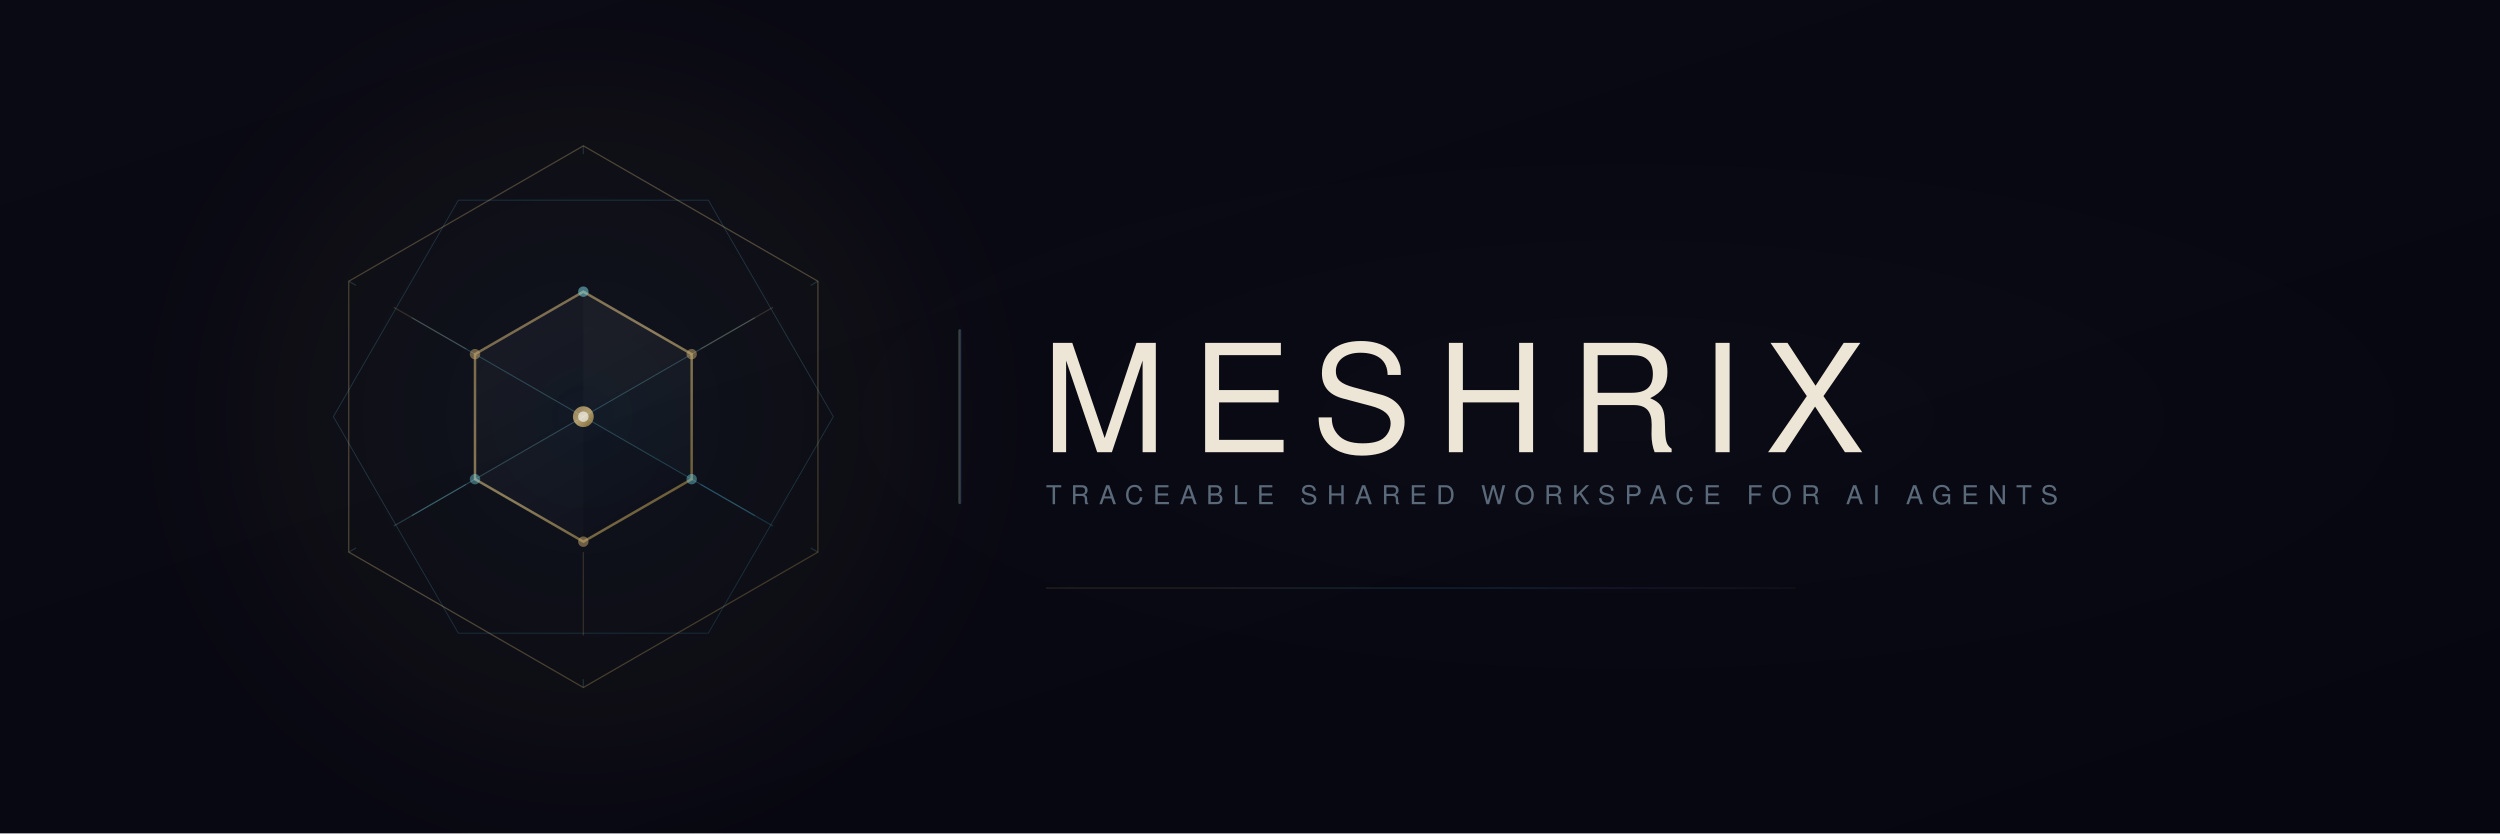
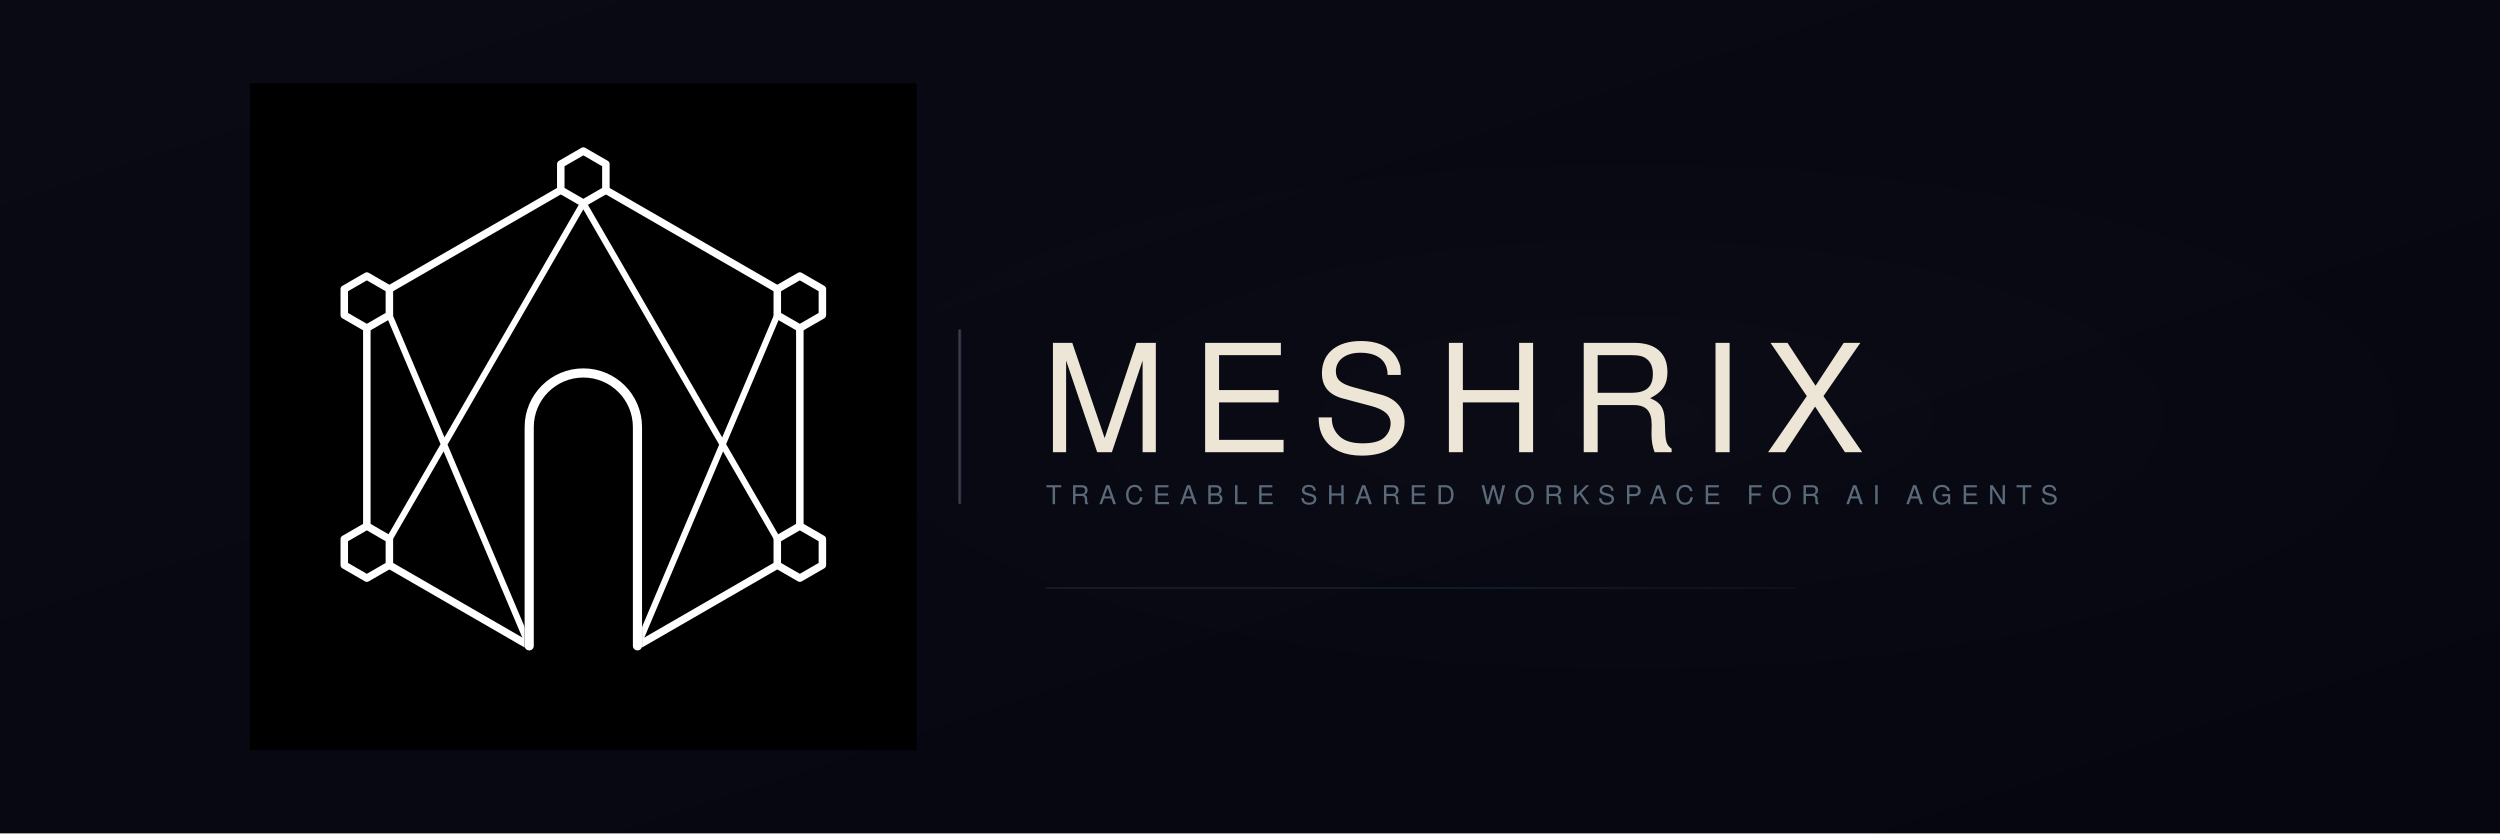
<svg xmlns="http://www.w3.org/2000/svg" viewBox="0 0 1200 400" width="1200" height="400" role="img" aria-label="Meshrix.js — Traceable Shared Workspace for AI Agents">
  <defs>
    <linearGradient id="bg" x1="0" y1="0" x2="1" y2="1">
      <stop offset="0%" stop-color="#0a0a14" />
      <stop offset="100%" stop-color="#060610" />
-     </linearGradient>
-     <linearGradient id="gold" x1="0" y1="0" x2="1" y2="1">
-       <stop offset="0%" stop-color="#c9a96e" />
-       <stop offset="50%" stop-color="#f0d28c" />
-       <stop offset="100%" stop-color="#a8893a" />
-     </linearGradient>
-     <linearGradient id="ice" x1="0" y1="0" x2="1" y2="1">
-       <stop offset="0%" stop-color="#4fc3f7" />
-       <stop offset="50%" stop-color="#80deea" />
-       <stop offset="100%" stop-color="#26a8d8" />
    </linearGradient>
    <linearGradient id="prism" x1="0" y1="0" x2="1" y2="0">
      <stop offset="0%" stop-color="#c9a96e" stop-opacity="0.8" />
      <stop offset="20%" stop-color="#f0d28c" stop-opacity="0.6" />
      <stop offset="40%" stop-color="#80deea" stop-opacity="0.7" />
      <stop offset="60%" stop-color="#4fc3f7" stop-opacity="0.8" />
      <stop offset="80%" stop-color="#a78bfa" stop-opacity="0.5" />
      <stop offset="100%" stop-color="#c9a96e" stop-opacity="0.3" />
    </linearGradient>
-     <linearGradient id="facet" x1="0" y1="0" x2="0.5" y2="1">
-       <stop offset="0%" stop-color="#ffffff" stop-opacity="0.08" />
-       <stop offset="100%" stop-color="#ffffff" stop-opacity="0" />
-     </linearGradient>
-     <radialGradient id="crystalGlow" cx="0.5" cy="0.5" r="0.5">
-       <stop offset="0%" stop-color="#4fc3f7" stop-opacity="0.06" />
-       <stop offset="60%" stop-color="#c9a96e" stop-opacity="0.03" />
-       <stop offset="100%" stop-color="#000000" stop-opacity="0" />
-     </radialGradient>
    <radialGradient id="textGlow" cx="0.65" cy="0.5" r="0.35">
      <stop offset="0%" stop-color="#ffffff" stop-opacity="0.015" />
      <stop offset="100%" stop-color="#ffffff" stop-opacity="0" />
    </radialGradient>
  </defs>
  <rect width="1200" height="400" fill="url(#bg)" />
-   <circle cx="280" cy="200" r="240" fill="url(#crystalGlow)" />
  <rect width="1200" height="400" fill="url(#textGlow)" />
-   <g transform="translate(280,200)">
-     <polygon points="0,-130 112.6,-65 112.6,65 0,130 -112.6,65 -112.6,-65" fill="none" stroke="url(#gold)" stroke-width="0.6" opacity="0.3" />
-     <polygon points="0,-120 103.9,-60 103.9,60 0,120 -103.9,60 -103.9,-60" fill="none" stroke="url(#ice)" stroke-width="0.4" opacity="0.2" transform="rotate(30)" />
-     <line x1="0" y1="-95" x2="0" y2="95" stroke="url(#ice)" stroke-width="0.5" opacity="0.25" />
-     <line x1="-82.3" y1="-47.5" x2="82.3" y2="47.5" stroke="url(#ice)" stroke-width="0.5" opacity="0.25" />
-     <line x1="-82.3" y1="47.5" x2="82.3" y2="-47.5" stroke="url(#ice)" stroke-width="0.5" opacity="0.25" />
-     <polygon points="0,-60 52,-30 52,30 0,60 -52,30 -52,-30" fill="url(#facet)" stroke="url(#gold)" stroke-width="1.2" opacity="0.55" />
-     <polygon points="0,-60 52,-30 0,0" fill="#ffffff" opacity="0.02" />
-     <polygon points="52,-30 52,30 0,0" fill="#4fc3f7" opacity="0.02" />
-     <polygon points="0,60 -52,30 0,0" fill="#ffffff" opacity="0.015" />
-     <circle cx="0" cy="-60" r="2.5" fill="#80deea" opacity="0.5" />
-     <circle cx="52" cy="-30" r="2.5" fill="#c9a96e" opacity="0.5" />
-     <circle cx="52" cy="30" r="2.5" fill="#80deea" opacity="0.4" />
-     <circle cx="0" cy="60" r="2.5" fill="#c9a96e" opacity="0.5" />
-     <circle cx="-52" cy="30" r="2.5" fill="#80deea" opacity="0.4" />
-     <circle cx="-52" cy="-30" r="2.5" fill="#c9a96e" opacity="0.5" />
-     <circle r="5" fill="url(#gold)" opacity="0.7" />
-     <circle r="2.5" fill="#ffffff" opacity="0.6" />
-     <line x1="0" y1="-65" x2="0" y2="-105" stroke="url(#ice)" stroke-width="0.6" opacity="0.2" />
-     <line x1="56.3" y1="-32.5" x2="91" y2="-52.5" stroke="#c9a96e" stroke-width="0.6" opacity="0.2" />
-     <line x1="56.3" y1="32.5" x2="91" y2="52.5" stroke="url(#ice)" stroke-width="0.6" opacity="0.2" />
-     <line x1="0" y1="65" x2="0" y2="105" stroke="#c9a96e" stroke-width="0.6" opacity="0.2" />
-     <line x1="-56.3" y1="32.5" x2="-91" y2="52.5" stroke="url(#ice)" stroke-width="0.6" opacity="0.2" />
-     <line x1="-56.3" y1="-32.5" x2="-91" y2="-52.5" stroke="#c9a96e" stroke-width="0.6" opacity="0.2" />
-     <g opacity="0.15" stroke="#80deea" stroke-width="0.6">
-       <line x1="0" y1="-126" x2="0" y2="-130" />
-       <line x1="0" y1="126" x2="0" y2="130" />
-       <line x1="-109.1" y1="-63" x2="-112.6" y2="-65" />
-       <line x1="109.1" y1="-63" x2="112.6" y2="-65" />
-       <line x1="-109.1" y1="63" x2="-112.6" y2="65" />
-       <line x1="109.1" y1="63" x2="112.6" y2="65" />
+   <svg x="120" y="40" width="320" height="320" viewBox="150 0 320 320" fill="none" shape-rendering="geometricPrecision">
+     <defs>
+       <mask id="banner-outside-gateway" x="190" y="25" width="240" height="270" maskUnits="userSpaceOnUse" style="mask-type:luminance">
+         <rect x="190" y="25" width="240" height="270" fill="#fff" />
+         <path d="M281.8 274V165A28.2 28.2 0 0 1 338.2 165V274Z" fill="#000" />
+       </mask>
+     </defs>
+     <rect x="150" width="320" height="320" fill="#000" />
+     <g stroke="#fff" stroke-linecap="round" stroke-linejoin="round">
+       <g mask="url(#banner-outside-gateway)">
+         <path d="M216.902 98.75 299.175 51.25M320.825 51.25 403.098 98.75M206.077 117.5V212.5M413.923 117.5V212.5M216.902 231.25 284.019 270M403.098 231.25 335.981 270" stroke-width="3.6" />
+         <path d="M310 57.5 216.902 218.75M310 57.5 403.098 218.75M216.902 111.25 284.019 270M403.098 111.25 335.981 270" stroke-width="3" />
+       </g>
+       <path d="M284.019 270V165A25.981 25.981 0 0 1 335.981 165V270" stroke-width="4.4" />
+       <path d="M310 32.5 320.825 38.75v12.5L310 57.5l-10.825-6.25v-12.5ZM206.077 92.5 216.902 98.75v12.5l-10.825 6.25-10.825-6.25v-12.5ZM413.923 92.5 424.748 98.75v12.5l-10.825 6.25-10.825-6.25v-12.5ZM206.077 212.5 216.902 218.75v12.5l-10.825 6.25-10.825-6.25v-12.5ZM413.923 212.5 424.748 218.75v12.5l-10.825 6.25-10.825-6.25v-12.5Z" stroke-width="3.6" />
    </g>
-   </g>
+   </svg>
  <rect x="460" y="158" width="1.5" height="84" fill="url(#prism)" opacity="0.4" rx="0.75" />
  <text x="500" y="193" dominant-baseline="middle" font-family="'SF Pro Display', 'Helvetica Neue', Helvetica, Arial, sans-serif" font-size="72" font-weight="200" letter-spacing="12" fill="#ede6d6">MESHRIX</text>
  <text x="502" y="242" font-family="'SF Pro Display', 'Helvetica Neue', Helvetica, Arial, sans-serif" font-size="12.5" font-weight="300" letter-spacing="4.5" fill="#5a6a7a">TRACEABLE SHARED WORKSPACE FOR AI AGENTS</text>
  <rect x="502" y="282" width="360" height="0.5" fill="url(#prism)" opacity="0.25" rx="0.25" />
</svg>
